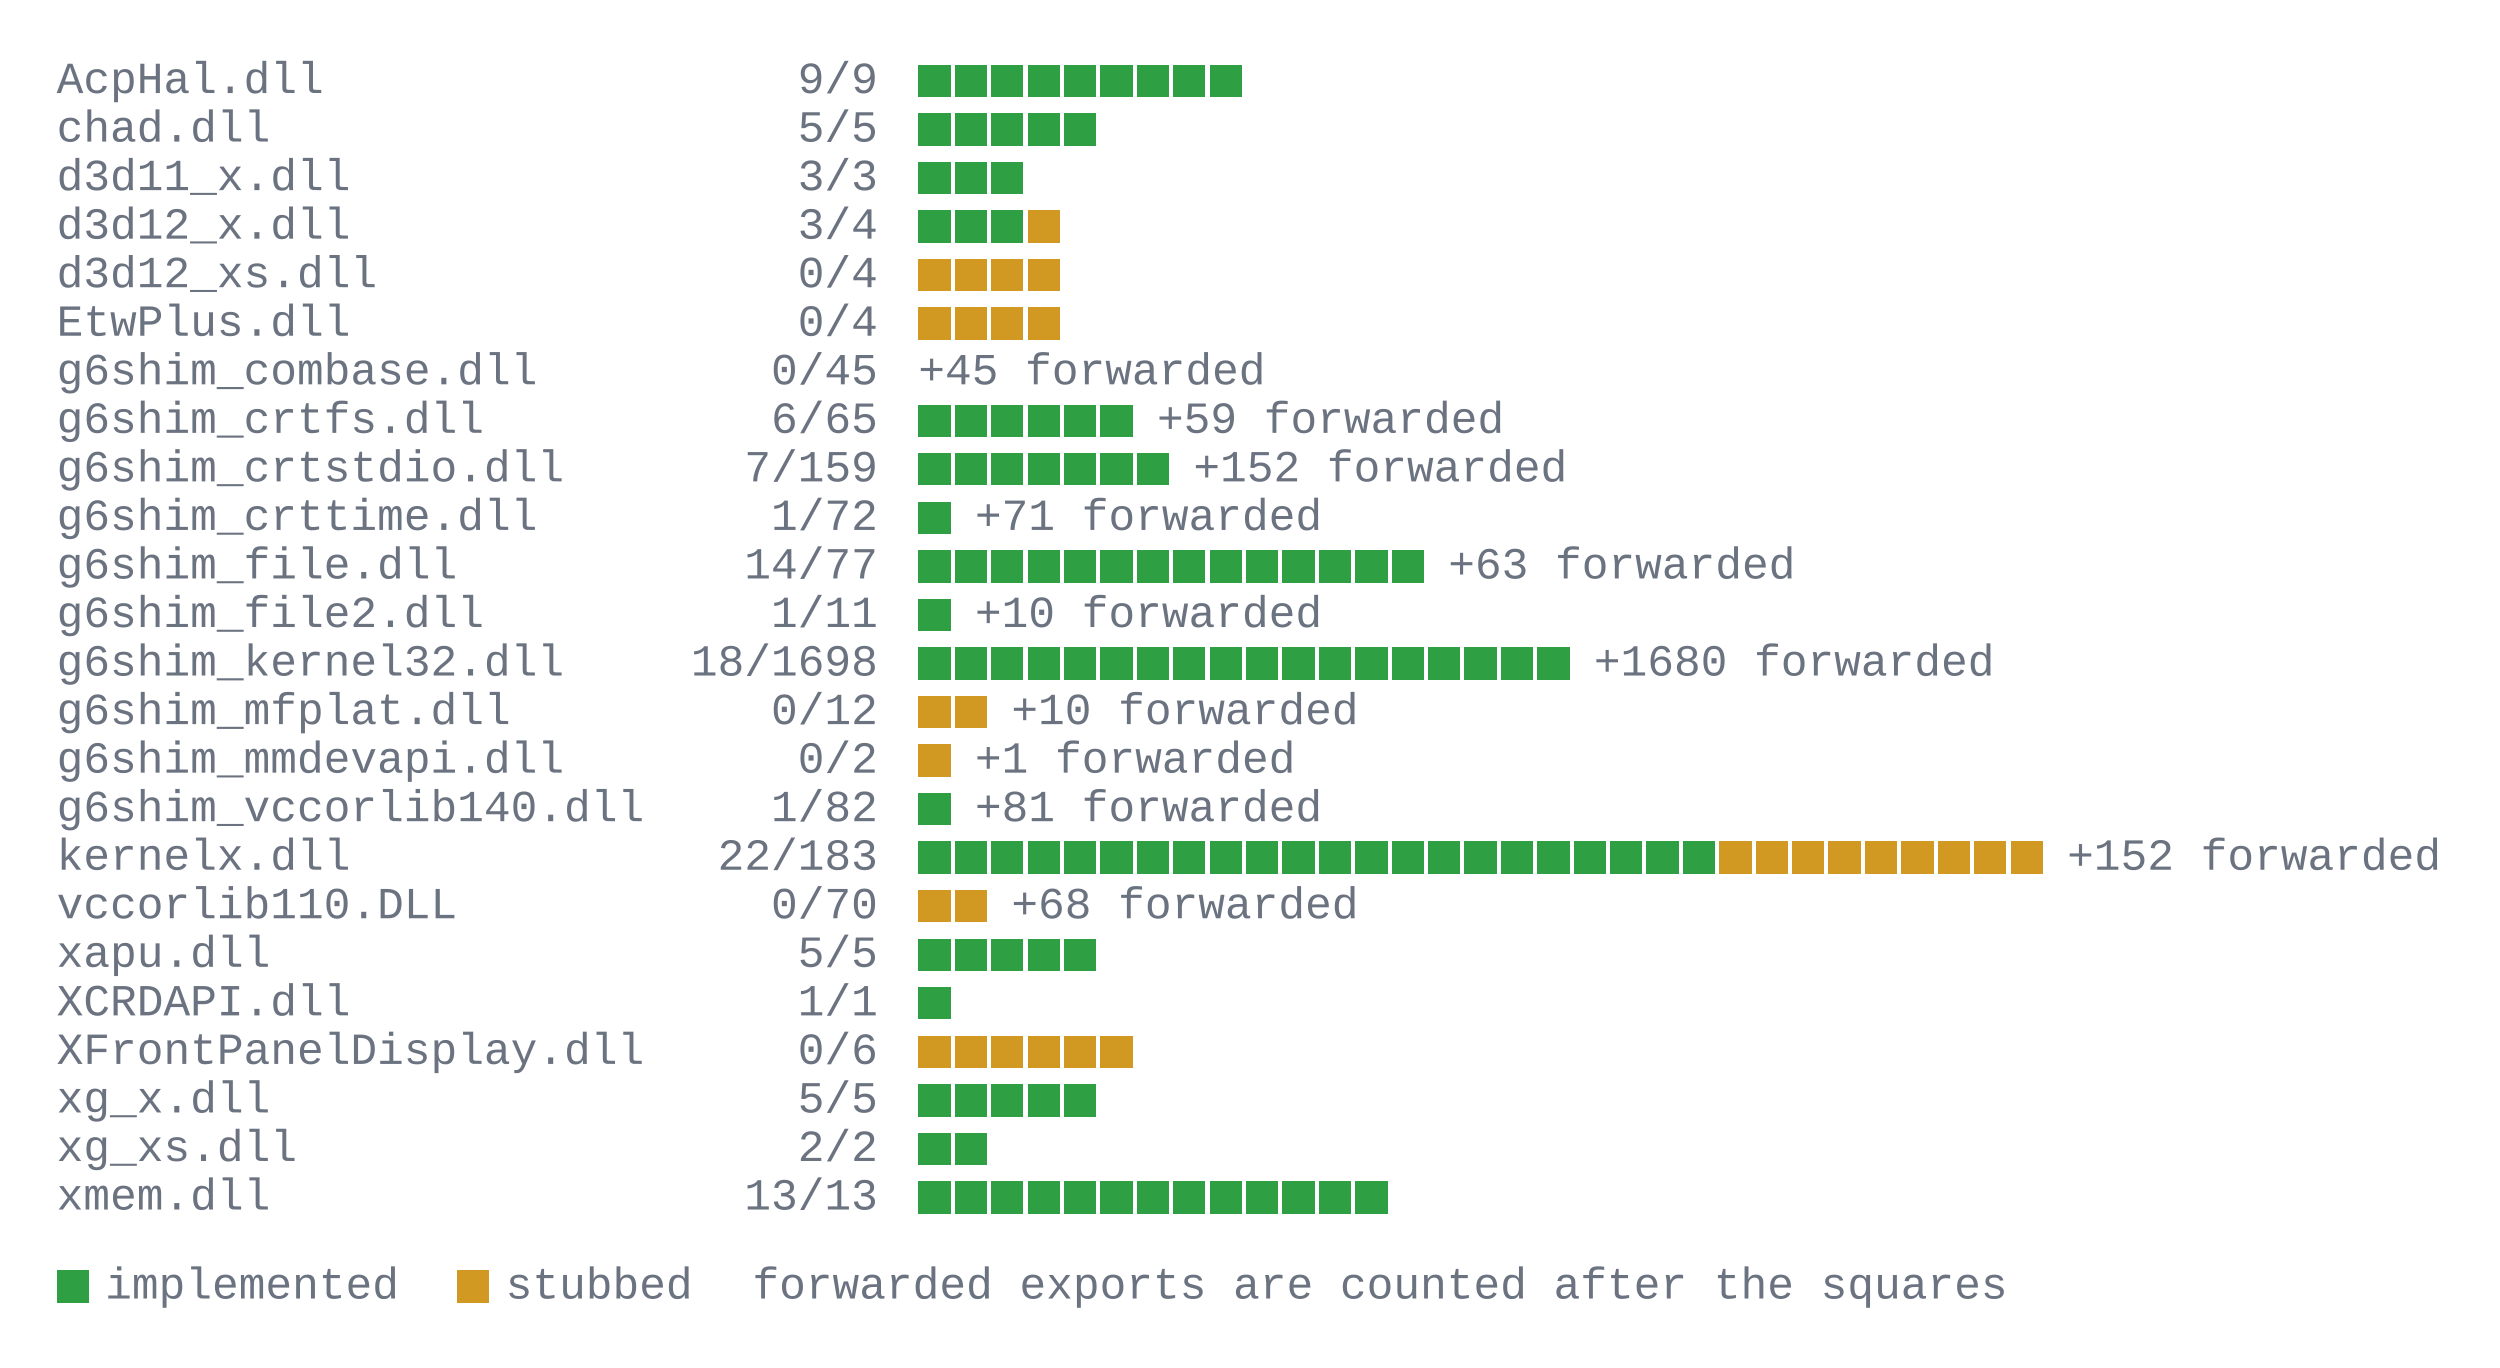
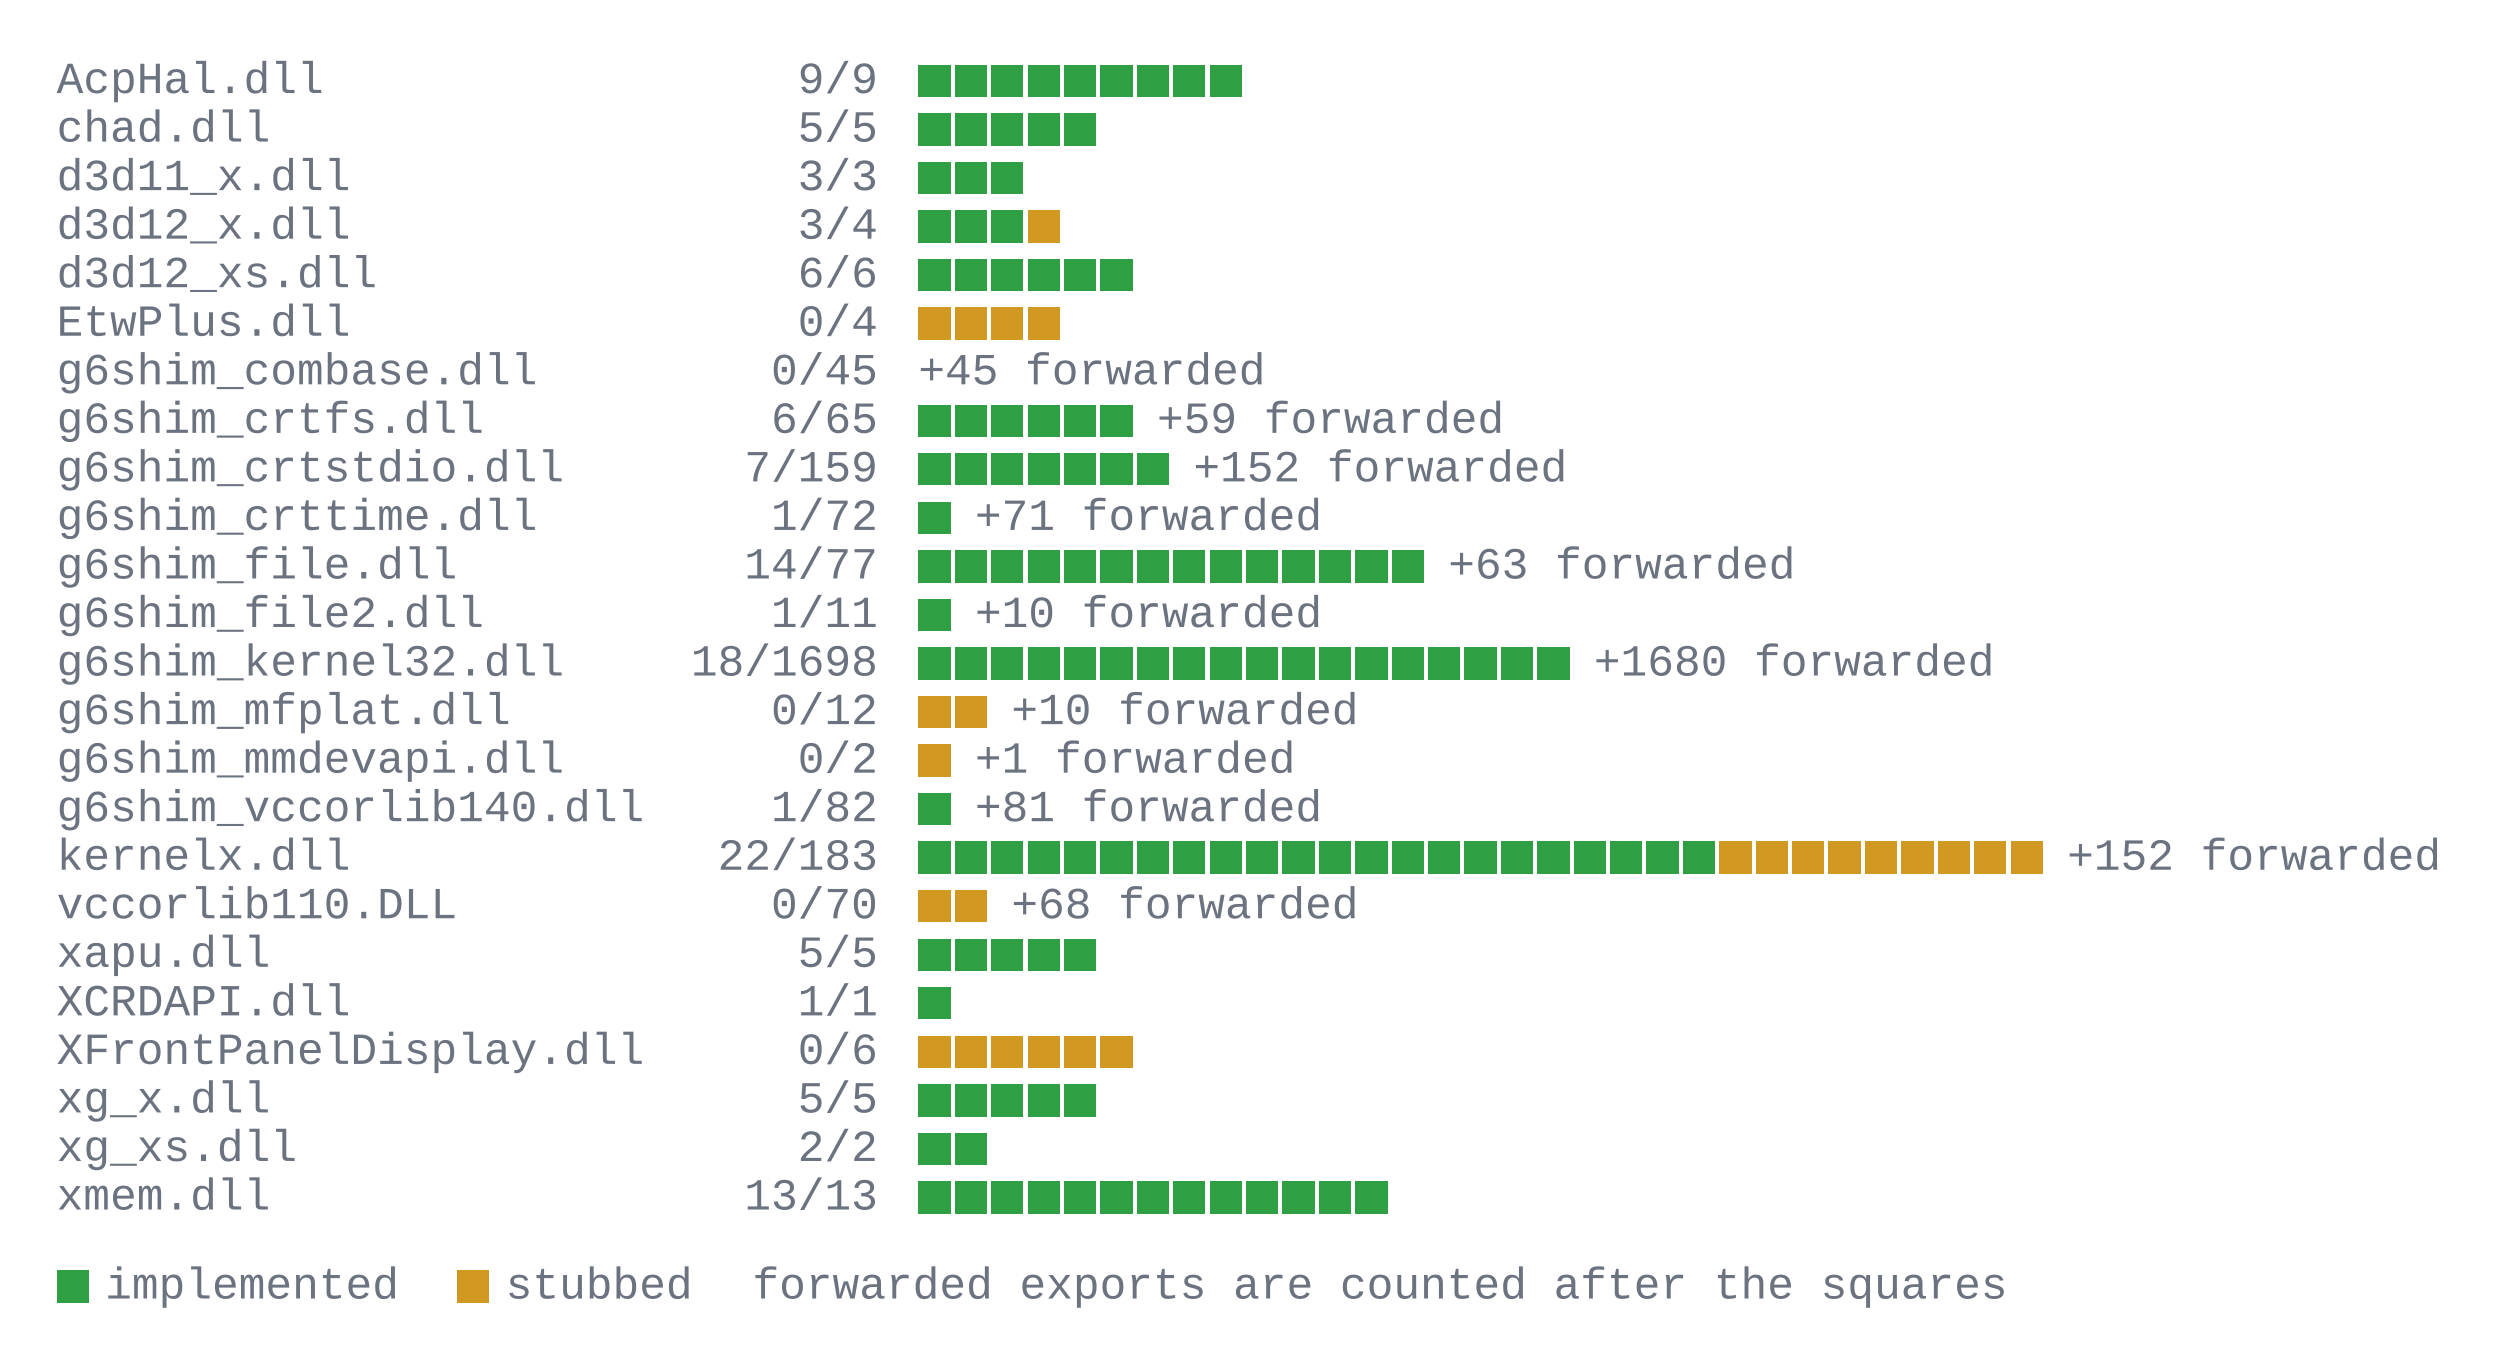
<svg xmlns="http://www.w3.org/2000/svg" width="618" height="338" viewBox="0 0 618 338" role="img">
  <g font-family="ui-monospace, SFMono-Regular, Menlo, Consolas, 'Liberation Mono', monospace" font-size="11" fill="#6b7280">
    <text x="14" y="23">AcpHal.dll</text>
    <text x="217" y="23" text-anchor="end">9/9</text>
    <g shape-rendering="crispEdges">
      <rect x="227" y="16" width="8" height="8" fill="#2ea043" />
      <rect x="236" y="16" width="8" height="8" fill="#2ea043" />
      <rect x="245" y="16" width="8" height="8" fill="#2ea043" />
      <rect x="254" y="16" width="8" height="8" fill="#2ea043" />
      <rect x="263" y="16" width="8" height="8" fill="#2ea043" />
      <rect x="272" y="16" width="8" height="8" fill="#2ea043" />
      <rect x="281" y="16" width="8" height="8" fill="#2ea043" />
      <rect x="290" y="16" width="8" height="8" fill="#2ea043" />
      <rect x="299" y="16" width="8" height="8" fill="#2ea043" />
    </g>
    <text x="14" y="35">chad.dll</text>
    <text x="217" y="35" text-anchor="end">5/5</text>
    <g shape-rendering="crispEdges">
      <rect x="227" y="28" width="8" height="8" fill="#2ea043" />
      <rect x="236" y="28" width="8" height="8" fill="#2ea043" />
      <rect x="245" y="28" width="8" height="8" fill="#2ea043" />
      <rect x="254" y="28" width="8" height="8" fill="#2ea043" />
      <rect x="263" y="28" width="8" height="8" fill="#2ea043" />
    </g>
    <text x="14" y="47">d3d11_x.dll</text>
    <text x="217" y="47" text-anchor="end">3/3</text>
    <g shape-rendering="crispEdges">
      <rect x="227" y="40" width="8" height="8" fill="#2ea043" />
      <rect x="236" y="40" width="8" height="8" fill="#2ea043" />
      <rect x="245" y="40" width="8" height="8" fill="#2ea043" />
    </g>
    <text x="14" y="59">d3d12_x.dll</text>
    <text x="217" y="59" text-anchor="end">3/4</text>
    <g shape-rendering="crispEdges">
      <rect x="227" y="52" width="8" height="8" fill="#2ea043" />
      <rect x="236" y="52" width="8" height="8" fill="#2ea043" />
      <rect x="245" y="52" width="8" height="8" fill="#2ea043" />
      <rect x="254" y="52" width="8" height="8" fill="#d29922" />
    </g>
    <text x="14" y="71">d3d12_xs.dll</text>
-     <text x="217" y="71" text-anchor="end">0/4</text>
-     <g shape-rendering="crispEdges">
-       <rect x="227" y="64" width="8" height="8" fill="#d29922" />
-       <rect x="236" y="64" width="8" height="8" fill="#d29922" />
-       <rect x="245" y="64" width="8" height="8" fill="#d29922" />
-       <rect x="254" y="64" width="8" height="8" fill="#d29922" />
+     <text x="217" y="71" text-anchor="end">6/6</text>
+     <g shape-rendering="crispEdges">
+       <rect x="227" y="64" width="8" height="8" fill="#2ea043" />
+       <rect x="236" y="64" width="8" height="8" fill="#2ea043" />
+       <rect x="245" y="64" width="8" height="8" fill="#2ea043" />
+       <rect x="254" y="64" width="8" height="8" fill="#2ea043" />
+       <rect x="263" y="64" width="8" height="8" fill="#2ea043" />
+       <rect x="272" y="64" width="8" height="8" fill="#2ea043" />
    </g>
    <text x="14" y="83">EtwPlus.dll</text>
    <text x="217" y="83" text-anchor="end">0/4</text>
    <g shape-rendering="crispEdges">
      <rect x="227" y="76" width="8" height="8" fill="#d29922" />
      <rect x="236" y="76" width="8" height="8" fill="#d29922" />
      <rect x="245" y="76" width="8" height="8" fill="#d29922" />
      <rect x="254" y="76" width="8" height="8" fill="#d29922" />
    </g>
    <text x="14" y="95">g6shim_combase.dll</text>
    <text x="217" y="95" text-anchor="end">0/45</text>
    <text x="227" y="95">+45 forwarded</text>
    <text x="14" y="107">g6shim_crtfs.dll</text>
    <text x="217" y="107" text-anchor="end">6/65</text>
    <g shape-rendering="crispEdges">
      <rect x="227" y="100" width="8" height="8" fill="#2ea043" />
      <rect x="236" y="100" width="8" height="8" fill="#2ea043" />
      <rect x="245" y="100" width="8" height="8" fill="#2ea043" />
      <rect x="254" y="100" width="8" height="8" fill="#2ea043" />
      <rect x="263" y="100" width="8" height="8" fill="#2ea043" />
      <rect x="272" y="100" width="8" height="8" fill="#2ea043" />
    </g>
    <text x="286" y="107">+59 forwarded</text>
    <text x="14" y="119">g6shim_crtstdio.dll</text>
    <text x="217" y="119" text-anchor="end">7/159</text>
    <g shape-rendering="crispEdges">
      <rect x="227" y="112" width="8" height="8" fill="#2ea043" />
      <rect x="236" y="112" width="8" height="8" fill="#2ea043" />
      <rect x="245" y="112" width="8" height="8" fill="#2ea043" />
      <rect x="254" y="112" width="8" height="8" fill="#2ea043" />
      <rect x="263" y="112" width="8" height="8" fill="#2ea043" />
      <rect x="272" y="112" width="8" height="8" fill="#2ea043" />
      <rect x="281" y="112" width="8" height="8" fill="#2ea043" />
    </g>
    <text x="295" y="119">+152 forwarded</text>
    <text x="14" y="131">g6shim_crttime.dll</text>
    <text x="217" y="131" text-anchor="end">1/72</text>
    <g shape-rendering="crispEdges">
      <rect x="227" y="124" width="8" height="8" fill="#2ea043" />
    </g>
    <text x="241" y="131">+71 forwarded</text>
    <text x="14" y="143">g6shim_file.dll</text>
    <text x="217" y="143" text-anchor="end">14/77</text>
    <g shape-rendering="crispEdges">
      <rect x="227" y="136" width="8" height="8" fill="#2ea043" />
      <rect x="236" y="136" width="8" height="8" fill="#2ea043" />
      <rect x="245" y="136" width="8" height="8" fill="#2ea043" />
      <rect x="254" y="136" width="8" height="8" fill="#2ea043" />
      <rect x="263" y="136" width="8" height="8" fill="#2ea043" />
      <rect x="272" y="136" width="8" height="8" fill="#2ea043" />
      <rect x="281" y="136" width="8" height="8" fill="#2ea043" />
      <rect x="290" y="136" width="8" height="8" fill="#2ea043" />
      <rect x="299" y="136" width="8" height="8" fill="#2ea043" />
      <rect x="308" y="136" width="8" height="8" fill="#2ea043" />
      <rect x="317" y="136" width="8" height="8" fill="#2ea043" />
      <rect x="326" y="136" width="8" height="8" fill="#2ea043" />
      <rect x="335" y="136" width="8" height="8" fill="#2ea043" />
      <rect x="344" y="136" width="8" height="8" fill="#2ea043" />
    </g>
    <text x="358" y="143">+63 forwarded</text>
    <text x="14" y="155">g6shim_file2.dll</text>
    <text x="217" y="155" text-anchor="end">1/11</text>
    <g shape-rendering="crispEdges">
      <rect x="227" y="148" width="8" height="8" fill="#2ea043" />
    </g>
    <text x="241" y="155">+10 forwarded</text>
    <text x="14" y="167">g6shim_kernel32.dll</text>
    <text x="217" y="167" text-anchor="end">18/1698</text>
    <g shape-rendering="crispEdges">
      <rect x="227" y="160" width="8" height="8" fill="#2ea043" />
      <rect x="236" y="160" width="8" height="8" fill="#2ea043" />
      <rect x="245" y="160" width="8" height="8" fill="#2ea043" />
      <rect x="254" y="160" width="8" height="8" fill="#2ea043" />
      <rect x="263" y="160" width="8" height="8" fill="#2ea043" />
      <rect x="272" y="160" width="8" height="8" fill="#2ea043" />
      <rect x="281" y="160" width="8" height="8" fill="#2ea043" />
      <rect x="290" y="160" width="8" height="8" fill="#2ea043" />
      <rect x="299" y="160" width="8" height="8" fill="#2ea043" />
      <rect x="308" y="160" width="8" height="8" fill="#2ea043" />
      <rect x="317" y="160" width="8" height="8" fill="#2ea043" />
      <rect x="326" y="160" width="8" height="8" fill="#2ea043" />
      <rect x="335" y="160" width="8" height="8" fill="#2ea043" />
      <rect x="344" y="160" width="8" height="8" fill="#2ea043" />
      <rect x="353" y="160" width="8" height="8" fill="#2ea043" />
      <rect x="362" y="160" width="8" height="8" fill="#2ea043" />
      <rect x="371" y="160" width="8" height="8" fill="#2ea043" />
      <rect x="380" y="160" width="8" height="8" fill="#2ea043" />
    </g>
    <text x="394" y="167">+1680 forwarded</text>
    <text x="14" y="179">g6shim_mfplat.dll</text>
    <text x="217" y="179" text-anchor="end">0/12</text>
    <g shape-rendering="crispEdges">
      <rect x="227" y="172" width="8" height="8" fill="#d29922" />
      <rect x="236" y="172" width="8" height="8" fill="#d29922" />
    </g>
    <text x="250" y="179">+10 forwarded</text>
    <text x="14" y="191">g6shim_mmdevapi.dll</text>
    <text x="217" y="191" text-anchor="end">0/2</text>
    <g shape-rendering="crispEdges">
      <rect x="227" y="184" width="8" height="8" fill="#d29922" />
    </g>
    <text x="241" y="191">+1 forwarded</text>
    <text x="14" y="203">g6shim_vccorlib140.dll</text>
    <text x="217" y="203" text-anchor="end">1/82</text>
    <g shape-rendering="crispEdges">
      <rect x="227" y="196" width="8" height="8" fill="#2ea043" />
    </g>
    <text x="241" y="203">+81 forwarded</text>
    <text x="14" y="215">kernelx.dll</text>
    <text x="217" y="215" text-anchor="end">22/183</text>
    <g shape-rendering="crispEdges">
      <rect x="227" y="208" width="8" height="8" fill="#2ea043" />
      <rect x="236" y="208" width="8" height="8" fill="#2ea043" />
      <rect x="245" y="208" width="8" height="8" fill="#2ea043" />
      <rect x="254" y="208" width="8" height="8" fill="#2ea043" />
      <rect x="263" y="208" width="8" height="8" fill="#2ea043" />
      <rect x="272" y="208" width="8" height="8" fill="#2ea043" />
      <rect x="281" y="208" width="8" height="8" fill="#2ea043" />
      <rect x="290" y="208" width="8" height="8" fill="#2ea043" />
      <rect x="299" y="208" width="8" height="8" fill="#2ea043" />
      <rect x="308" y="208" width="8" height="8" fill="#2ea043" />
      <rect x="317" y="208" width="8" height="8" fill="#2ea043" />
      <rect x="326" y="208" width="8" height="8" fill="#2ea043" />
      <rect x="335" y="208" width="8" height="8" fill="#2ea043" />
      <rect x="344" y="208" width="8" height="8" fill="#2ea043" />
      <rect x="353" y="208" width="8" height="8" fill="#2ea043" />
      <rect x="362" y="208" width="8" height="8" fill="#2ea043" />
      <rect x="371" y="208" width="8" height="8" fill="#2ea043" />
      <rect x="380" y="208" width="8" height="8" fill="#2ea043" />
      <rect x="389" y="208" width="8" height="8" fill="#2ea043" />
      <rect x="398" y="208" width="8" height="8" fill="#2ea043" />
      <rect x="407" y="208" width="8" height="8" fill="#2ea043" />
      <rect x="416" y="208" width="8" height="8" fill="#2ea043" />
      <rect x="425" y="208" width="8" height="8" fill="#d29922" />
      <rect x="434" y="208" width="8" height="8" fill="#d29922" />
      <rect x="443" y="208" width="8" height="8" fill="#d29922" />
      <rect x="452" y="208" width="8" height="8" fill="#d29922" />
      <rect x="461" y="208" width="8" height="8" fill="#d29922" />
      <rect x="470" y="208" width="8" height="8" fill="#d29922" />
      <rect x="479" y="208" width="8" height="8" fill="#d29922" />
      <rect x="488" y="208" width="8" height="8" fill="#d29922" />
      <rect x="497" y="208" width="8" height="8" fill="#d29922" />
    </g>
    <text x="511" y="215">+152 forwarded</text>
    <text x="14" y="227">vccorlib110.DLL</text>
    <text x="217" y="227" text-anchor="end">0/70</text>
    <g shape-rendering="crispEdges">
      <rect x="227" y="220" width="8" height="8" fill="#d29922" />
      <rect x="236" y="220" width="8" height="8" fill="#d29922" />
    </g>
    <text x="250" y="227">+68 forwarded</text>
    <text x="14" y="239">xapu.dll</text>
    <text x="217" y="239" text-anchor="end">5/5</text>
    <g shape-rendering="crispEdges">
      <rect x="227" y="232" width="8" height="8" fill="#2ea043" />
      <rect x="236" y="232" width="8" height="8" fill="#2ea043" />
      <rect x="245" y="232" width="8" height="8" fill="#2ea043" />
      <rect x="254" y="232" width="8" height="8" fill="#2ea043" />
      <rect x="263" y="232" width="8" height="8" fill="#2ea043" />
    </g>
    <text x="14" y="251">XCRDAPI.dll</text>
    <text x="217" y="251" text-anchor="end">1/1</text>
    <g shape-rendering="crispEdges">
      <rect x="227" y="244" width="8" height="8" fill="#2ea043" />
    </g>
    <text x="14" y="263">XFrontPanelDisplay.dll</text>
    <text x="217" y="263" text-anchor="end">0/6</text>
    <g shape-rendering="crispEdges">
      <rect x="227" y="256" width="8" height="8" fill="#d29922" />
      <rect x="236" y="256" width="8" height="8" fill="#d29922" />
      <rect x="245" y="256" width="8" height="8" fill="#d29922" />
      <rect x="254" y="256" width="8" height="8" fill="#d29922" />
      <rect x="263" y="256" width="8" height="8" fill="#d29922" />
      <rect x="272" y="256" width="8" height="8" fill="#d29922" />
    </g>
    <text x="14" y="275">xg_x.dll</text>
    <text x="217" y="275" text-anchor="end">5/5</text>
    <g shape-rendering="crispEdges">
      <rect x="227" y="268" width="8" height="8" fill="#2ea043" />
      <rect x="236" y="268" width="8" height="8" fill="#2ea043" />
      <rect x="245" y="268" width="8" height="8" fill="#2ea043" />
      <rect x="254" y="268" width="8" height="8" fill="#2ea043" />
      <rect x="263" y="268" width="8" height="8" fill="#2ea043" />
    </g>
    <text x="14" y="287">xg_xs.dll</text>
    <text x="217" y="287" text-anchor="end">2/2</text>
    <g shape-rendering="crispEdges">
      <rect x="227" y="280" width="8" height="8" fill="#2ea043" />
      <rect x="236" y="280" width="8" height="8" fill="#2ea043" />
    </g>
    <text x="14" y="299">xmem.dll</text>
    <text x="217" y="299" text-anchor="end">13/13</text>
    <g shape-rendering="crispEdges">
      <rect x="227" y="292" width="8" height="8" fill="#2ea043" />
      <rect x="236" y="292" width="8" height="8" fill="#2ea043" />
      <rect x="245" y="292" width="8" height="8" fill="#2ea043" />
      <rect x="254" y="292" width="8" height="8" fill="#2ea043" />
      <rect x="263" y="292" width="8" height="8" fill="#2ea043" />
      <rect x="272" y="292" width="8" height="8" fill="#2ea043" />
      <rect x="281" y="292" width="8" height="8" fill="#2ea043" />
      <rect x="290" y="292" width="8" height="8" fill="#2ea043" />
      <rect x="299" y="292" width="8" height="8" fill="#2ea043" />
      <rect x="308" y="292" width="8" height="8" fill="#2ea043" />
      <rect x="317" y="292" width="8" height="8" fill="#2ea043" />
      <rect x="326" y="292" width="8" height="8" fill="#2ea043" />
      <rect x="335" y="292" width="8" height="8" fill="#2ea043" />
    </g>
    <g shape-rendering="crispEdges">
      <rect x="14" y="314" width="8" height="8" fill="#2ea043" />
      <text x="26" y="321">implemented</text>
      <rect x="113" y="314" width="8" height="8" fill="#d29922" />
      <text x="125" y="321">stubbed</text>
      <text x="186" y="321">forwarded exports are counted after the squares</text>
    </g>
  </g>
</svg>
